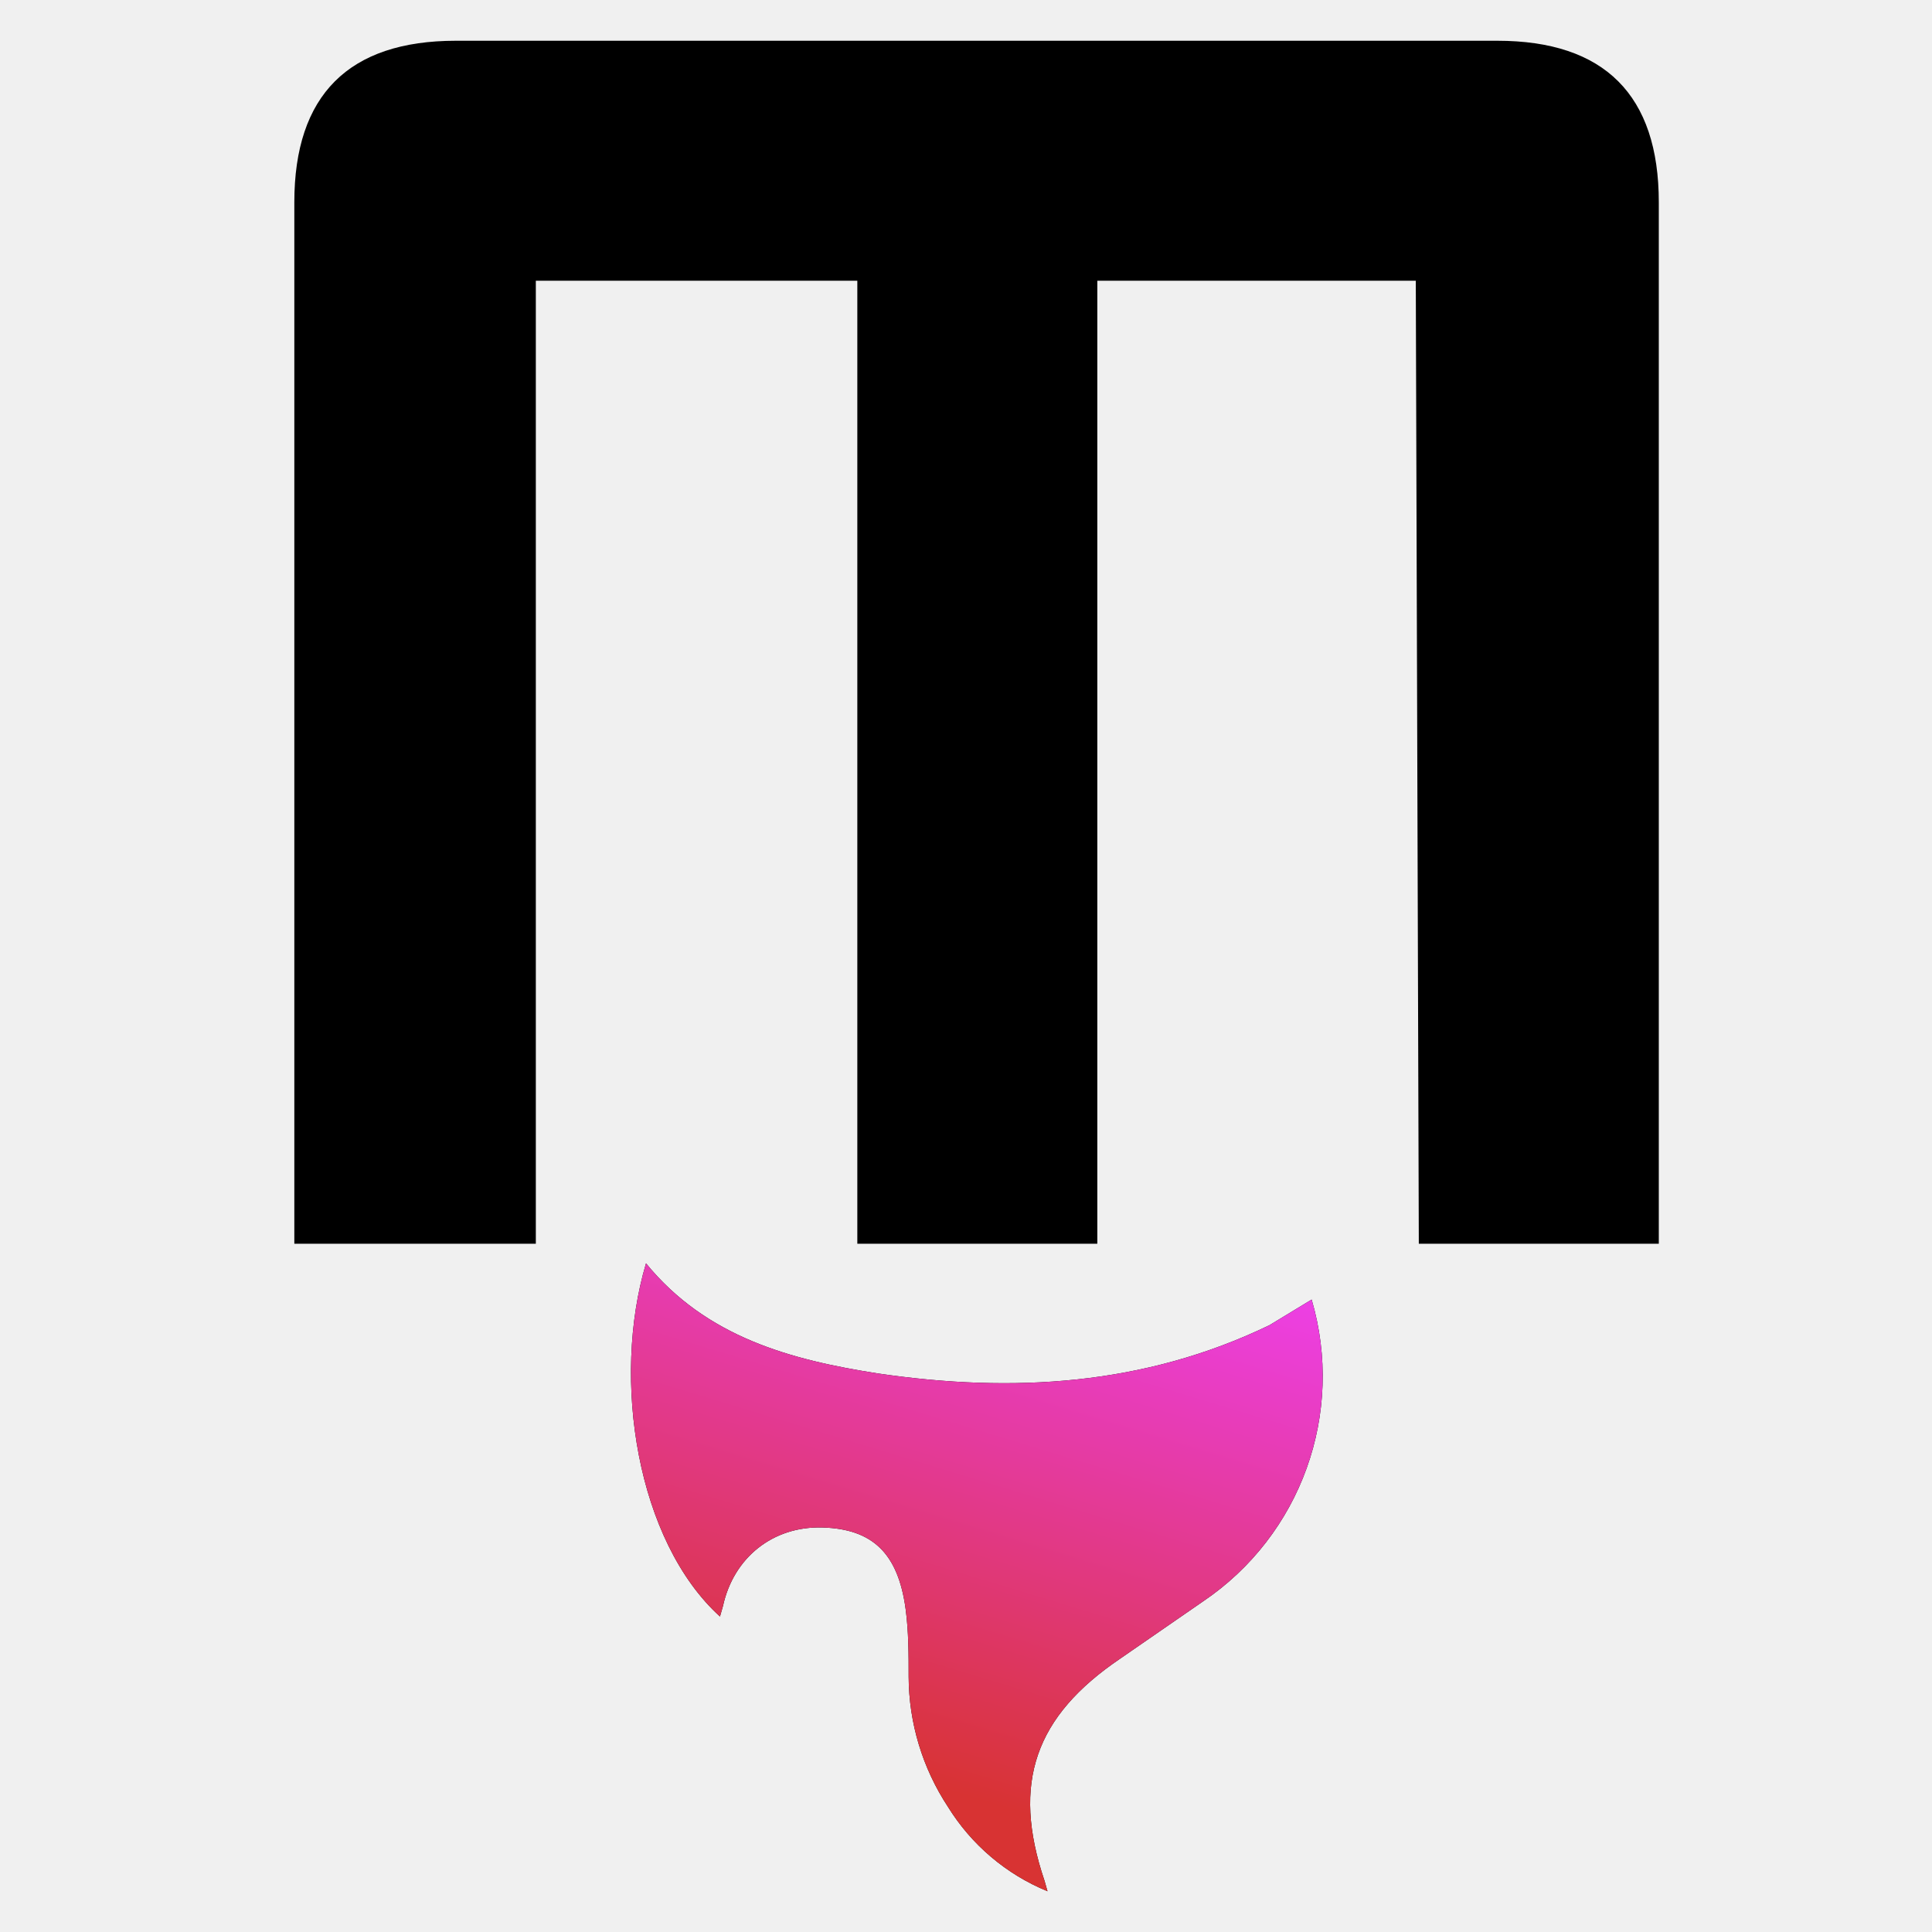
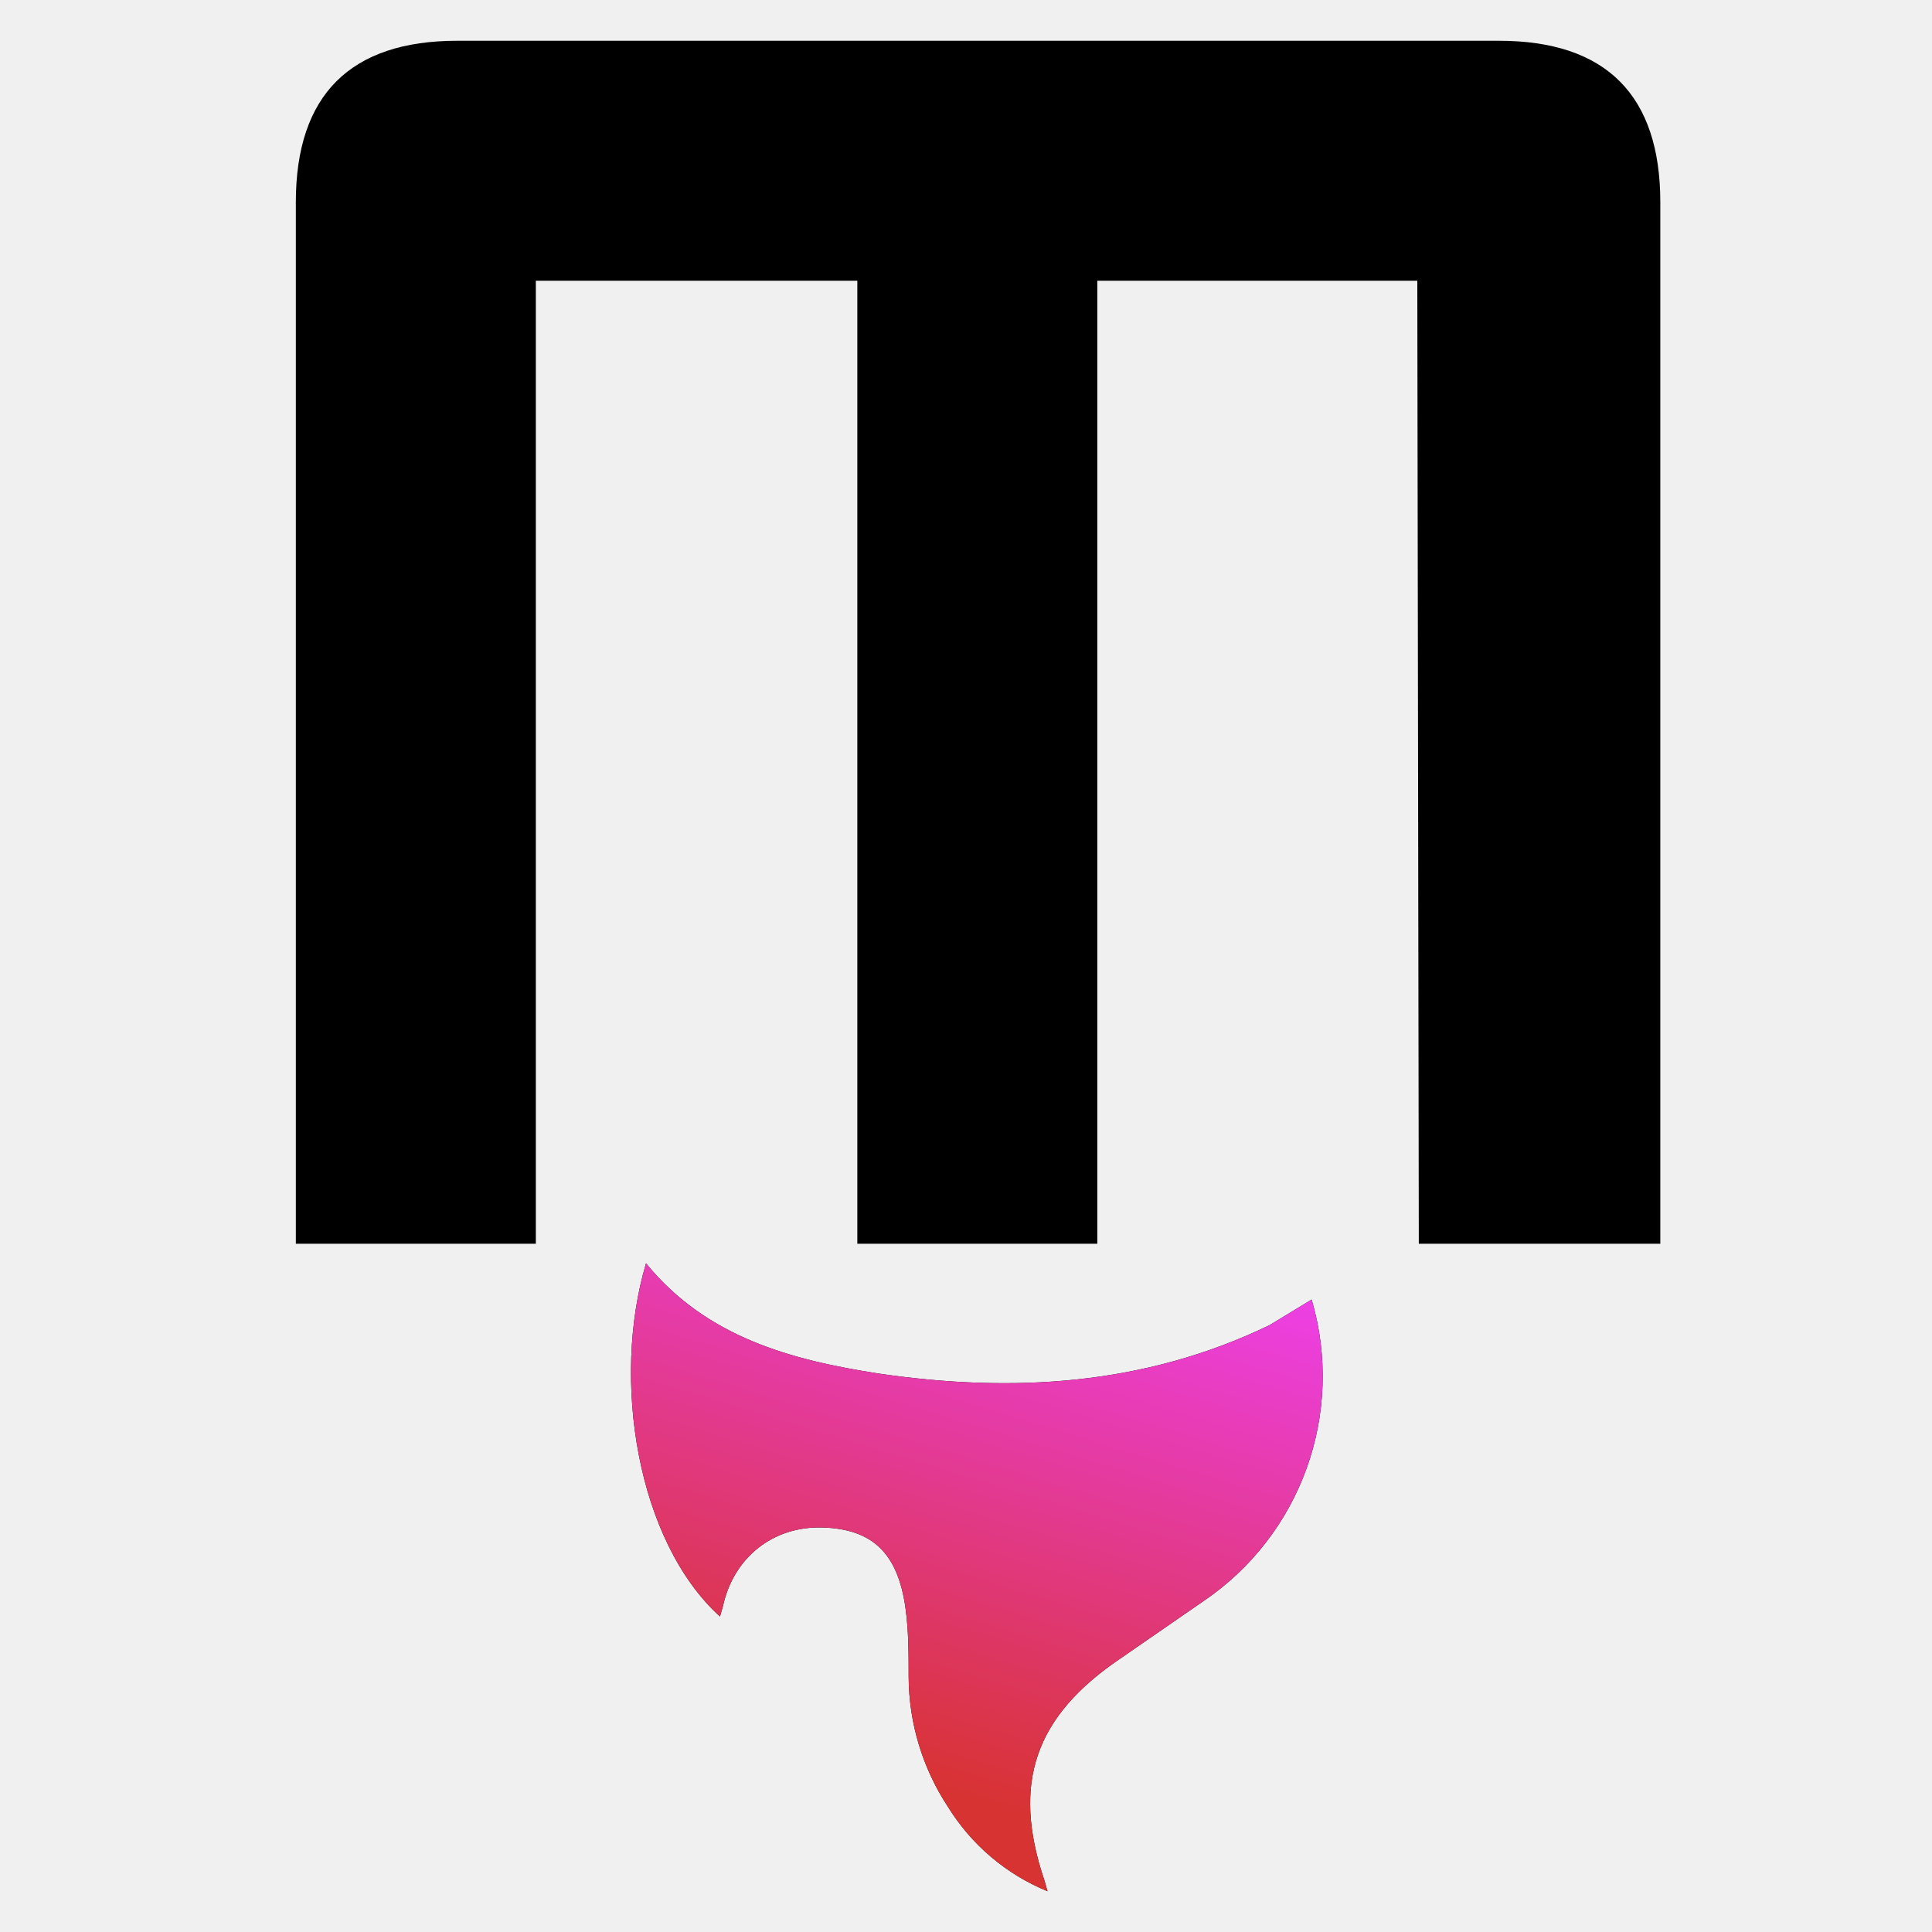
<svg xmlns="http://www.w3.org/2000/svg" fill="none" viewBox="0 0 128 128">
  <g>
-     <path d="M93.8,18.6H72.7v63.8H56.8V18.6H35.5v63.8H19.5v-69c0-7.1,3.6-10.7,10.7-10.7l0,0h69c7.1,0,10.7,3.6,10.7,10.7  l0,0v69H94L93.8,18.6z" />
+     <path d="M93.9,18.6H72.7v63.8H56.8V18.6H35.5v63.8H19.6v-69c0-7.1,3.6-10.7,10.7-10.7l0,0h69c7.1,0,10.7,3.6,10.7,10.7l0,0v69H94L93.9,18.6z" />
    <path d="M47.7 107.1c-5.5-5-7.2-15.7-4.9-23.4 4 4.9 9.6 6.4 15.4 7.3 8.9 1.3 17.6.8 25.9-3.2l2.8-1.7a18 18 0 0 1-7.2 20l-5.5 3.8c-5.6 3.8-7.2 8.2-5 14.7l.2.7a14 14 0 0 1-6.6-5.6 15.8 15.8 0 0 1-2.6-8.6c0-1.5 0-3-.2-4.5-.5-3.7-2.2-5.3-5.5-5.4-3.3-.1-5.9 2-6.6 5.2l-.2.7Z" />
  </g>
  <path fill="url(#a)" d="M47.7 107.1c-5.5-5-7.2-15.7-4.9-23.4 4 4.9 9.6 6.4 15.4 7.3 8.9 1.3 17.6.8 25.9-3.2l2.8-1.7a18 18 0 0 1-7.2 20l-5.5 3.8c-5.6 3.8-7.2 8.2-5 14.7l.2.7a14 14 0 0 1-6.6-5.6 15.8 15.8 0 0 1-2.6-8.6c0-1.5 0-3-.2-4.5-.5-3.7-2.2-5.3-5.5-5.4-3.3-.1-5.9 2-6.6 5.2l-.2.7Z" />
  <defs>
    <linearGradient id="a" x1="64.7" x2="77.4" y1="119.2" y2="77.4" gradientUnits="userSpaceOnUse">
      <stop stop-color="#D83333" />
      <stop offset="1" stop-color="#F041FF" />
    </linearGradient>
  </defs>
  <style>
    g {
      fill: #000;
    }

    @media (prefers-color-scheme: dark) {
      g {
        fill: #FFF;
      }
    }
  </style>
</svg>
